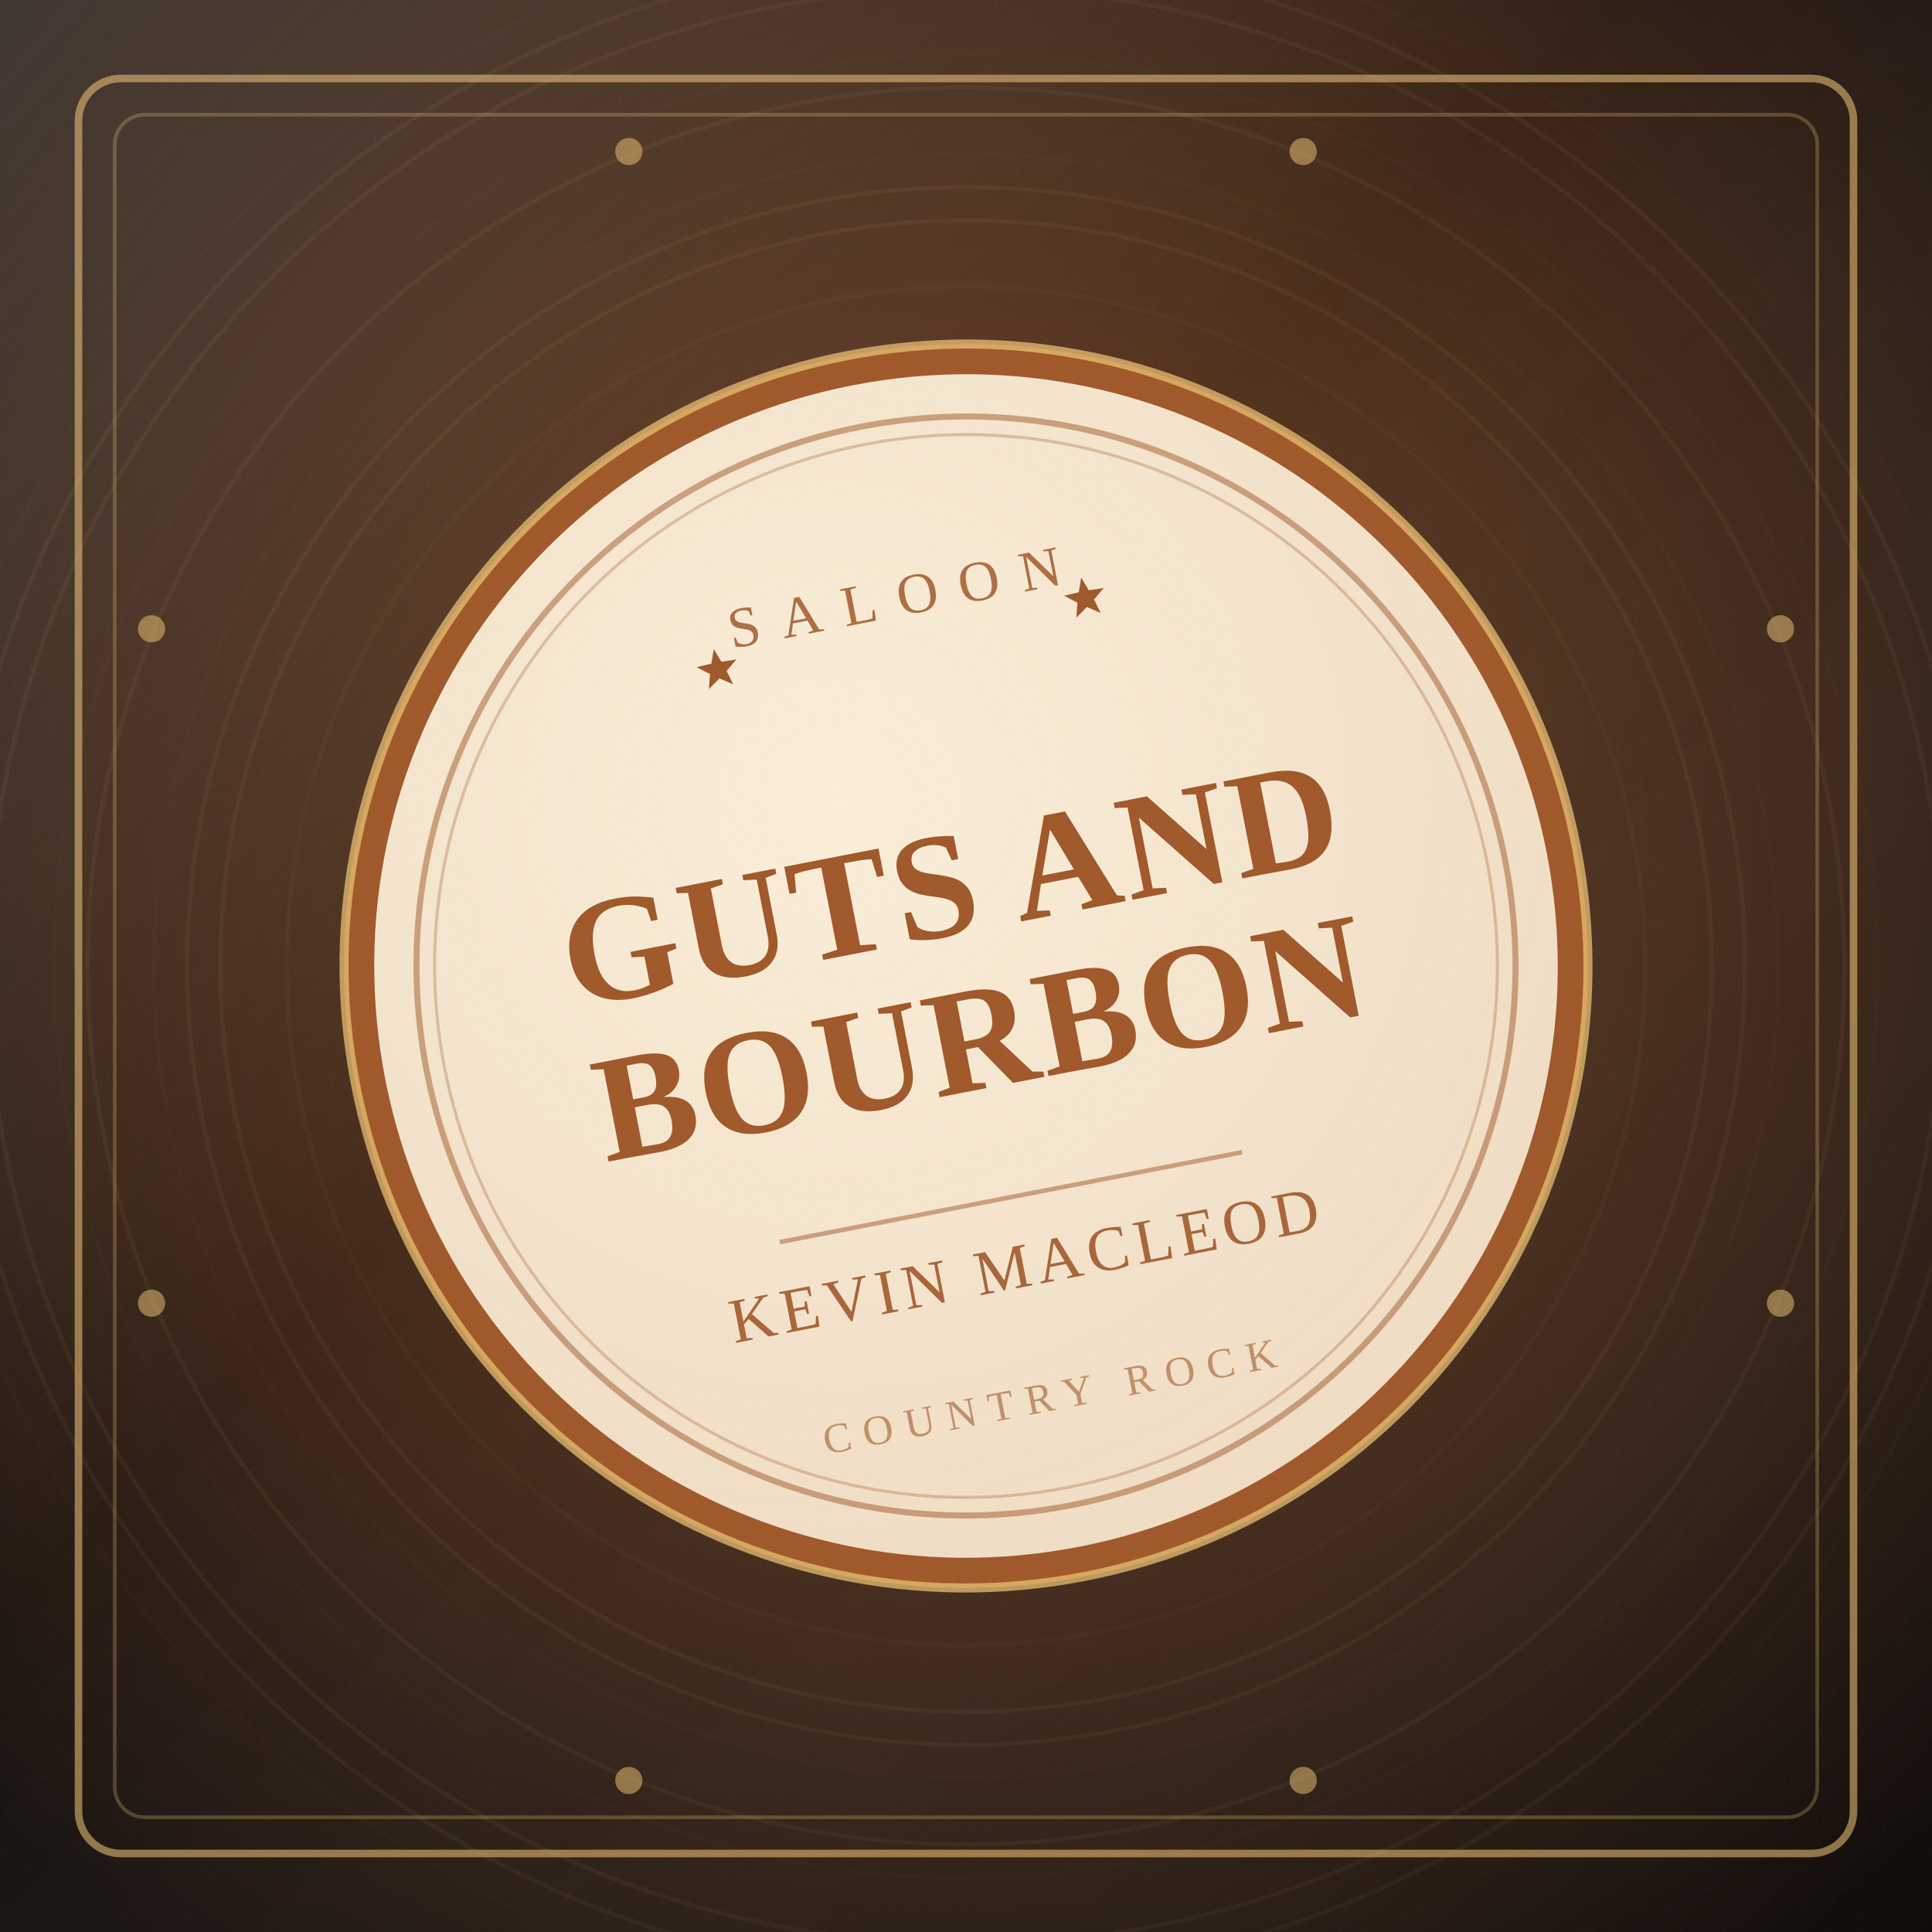
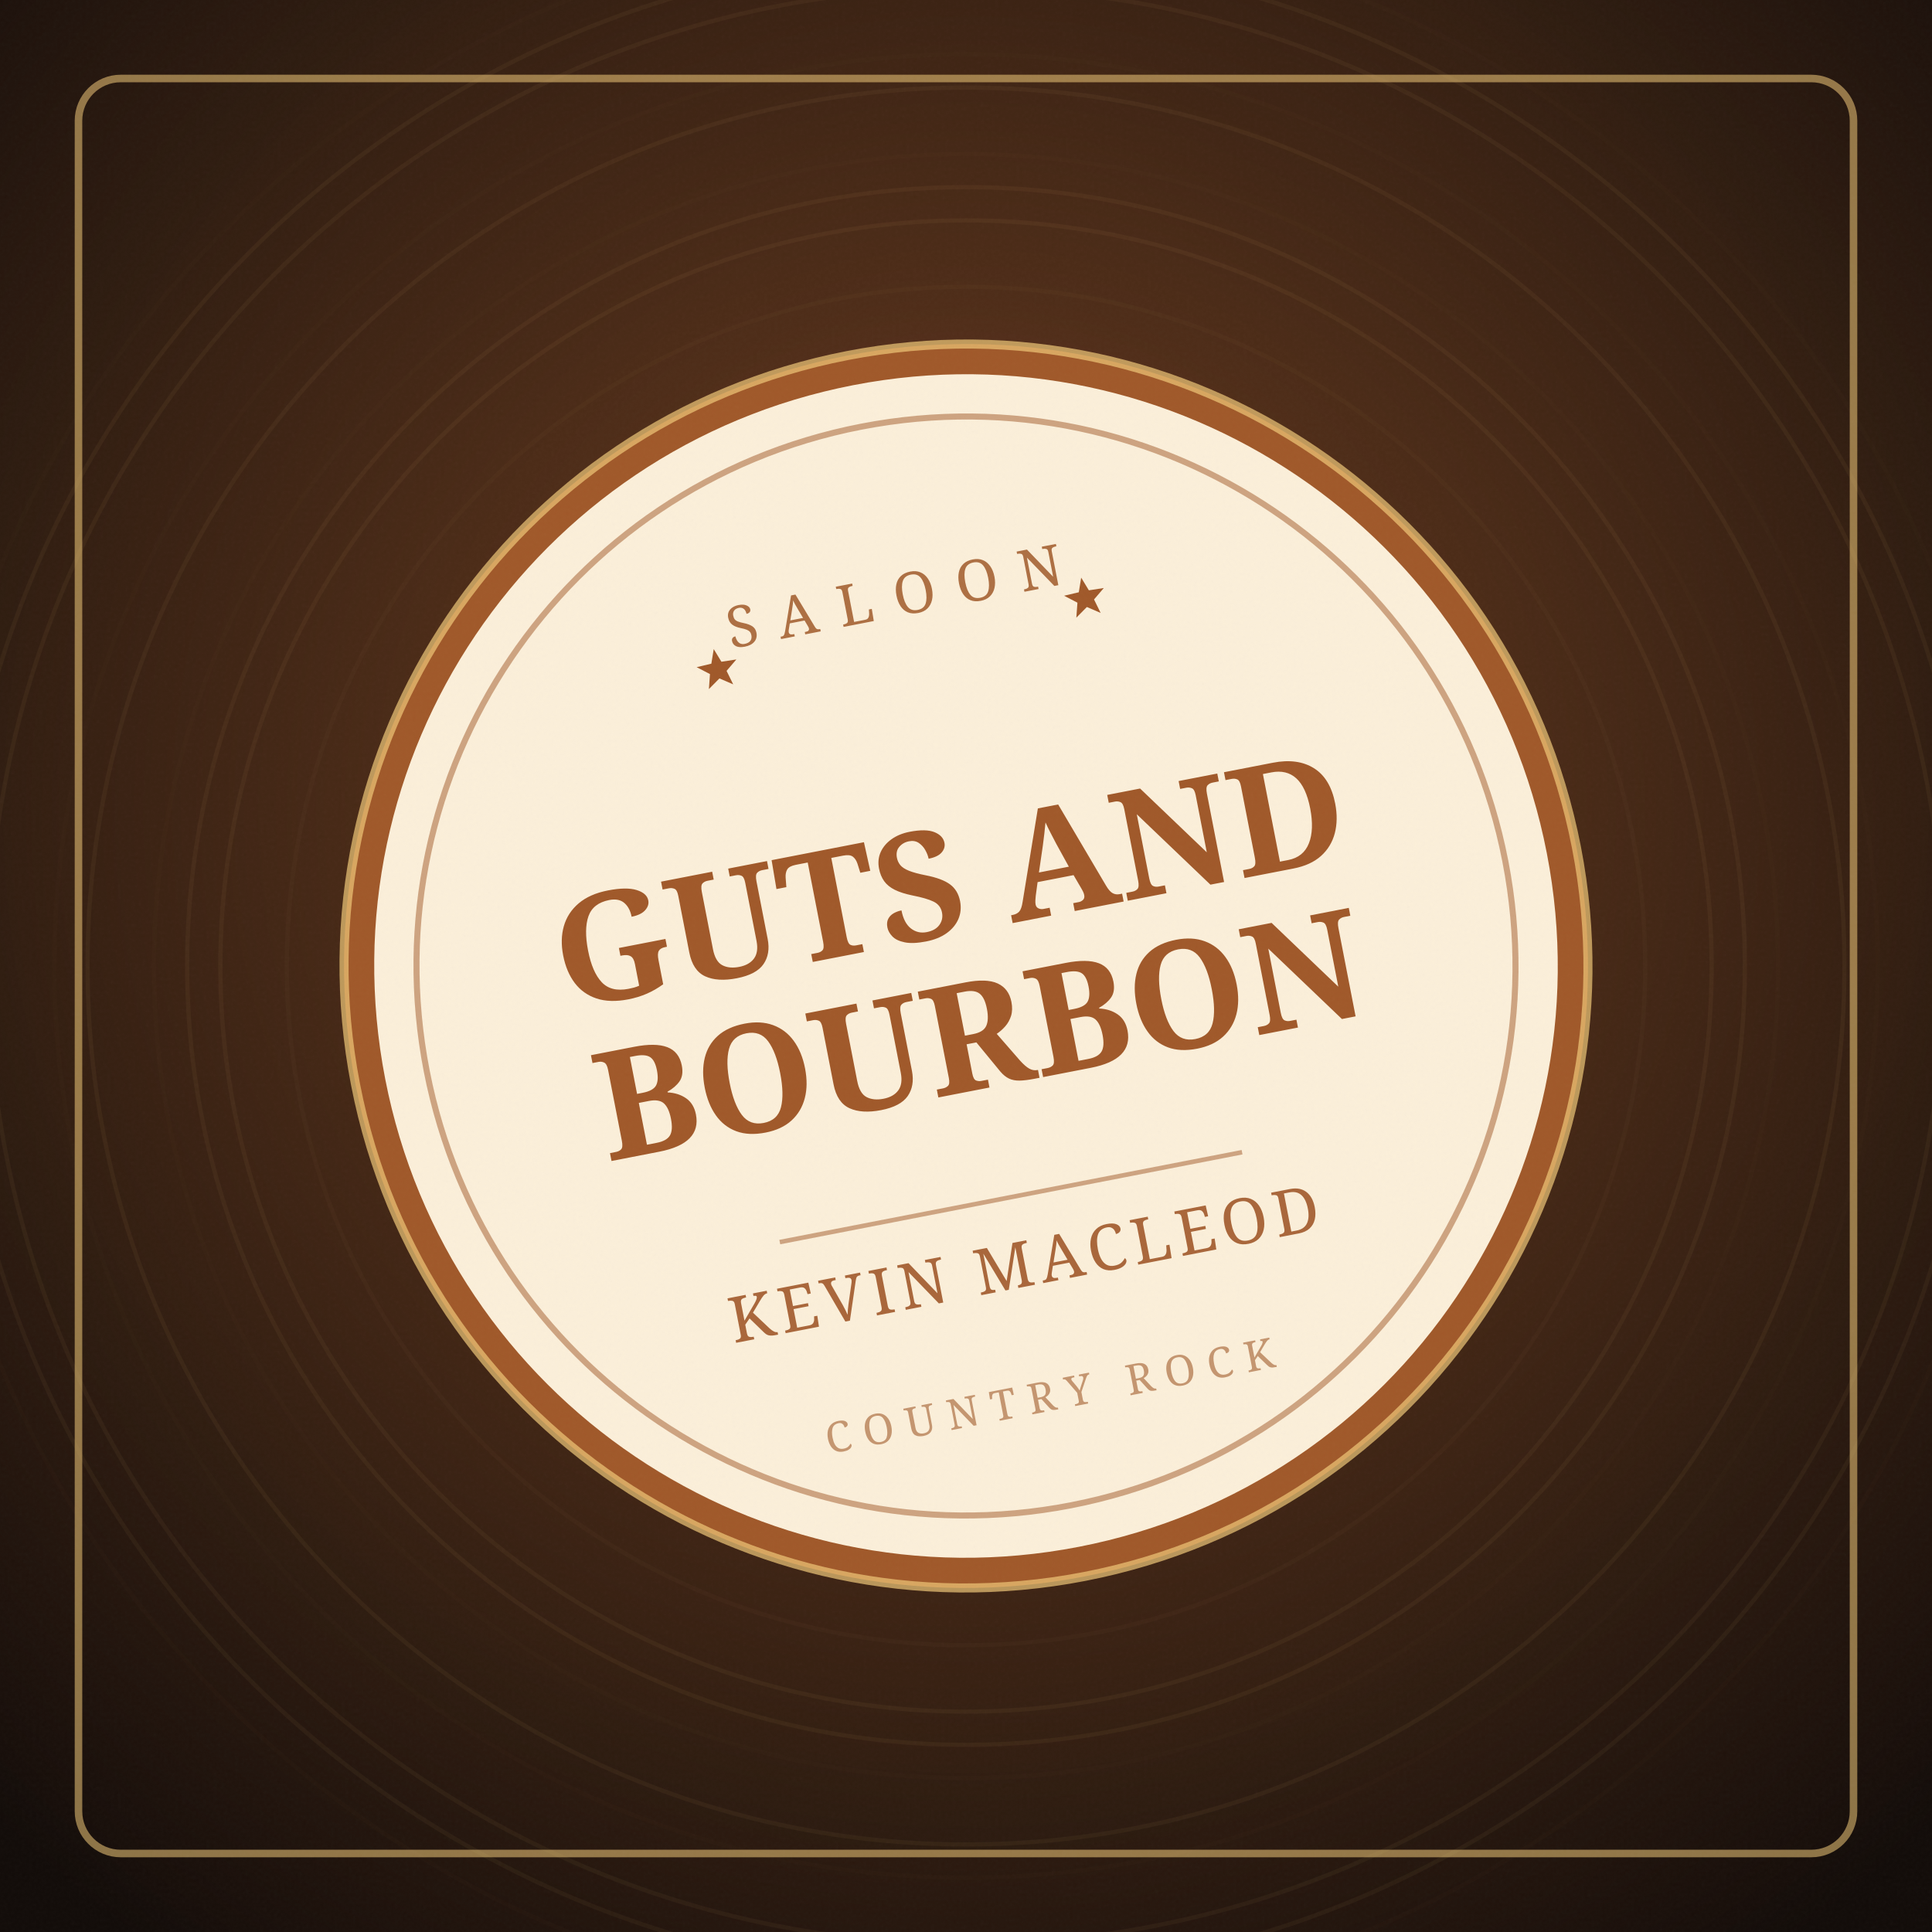
<svg xmlns="http://www.w3.org/2000/svg" viewBox="0 0 640 640" width="640" height="640" role="img" aria-label="Guts and Bourbon by Kevin MacLeod">
  <defs>
-     <radialGradient id="vig" cx="50%" cy="42%" r="72%">
+     <radialGradient id="v" cx="50%" cy="42%" r="72%">
      <stop offset="0%" stop-color="#A05829" stop-opacity="0.55" />
-       <stop offset="100%" stop-color="#000000" stop-opacity="0.62" />
+       <stop offset="100%" stop-color="#000" stop-opacity="0.62" />
    </radialGradient>
-     <radialGradient id="lbl" cx="42%" cy="34%" r="78%">
-       <stop offset="0%" stop-color="#FBEFD9" />
-       <stop offset="100%" stop-color="#FBEFD9" stop-opacity="0.86" />
-     </radialGradient>
-     <linearGradient id="sheen" x1="0" y1="0" x2="1" y2="1">
-       <stop offset="0%" stop-color="#ffffff" stop-opacity="0.16" />
-       <stop offset="42%" stop-color="#ffffff" stop-opacity="0.02" />
-       <stop offset="100%" stop-color="#000000" stop-opacity="0.16" />
-     </linearGradient>
-     <filter id="paper" x="-10%" y="-10%" width="120%" height="120%">
-       <feTurbulence type="fractalNoise" baseFrequency="0.85" numOctaves="3" seed="782" result="n" />
-       <feColorMatrix in="n" type="saturate" values="0" />
+     <filter id="p" x="-10%" y="-10%" width="120%" height="120%">
+       <feTurbulence type="fractalNoise" baseFrequency="0.85" numOctaves="3" seed="782" />
+       <feColorMatrix type="saturate" values="0" />
      <feComponentTransfer>
        <feFuncA type="linear" slope="0.055" />
      </feComponentTransfer>
      <feComposite operator="in" in2="SourceGraphic" />
    </filter>
  </defs>
  <rect width="640" height="640" fill="#2E1D14" />
-   <rect width="640" height="640" fill="url(#vig)" />
+   <rect width="640" height="640" fill="url(#v)" />
  <circle cx="320" cy="320" r="214" fill="none" stroke="#F0C878" stroke-opacity="0.002" stroke-width="1.4" />
  <circle cx="320" cy="320" r="225" fill="none" stroke="#F0C878" stroke-opacity="0.026" stroke-width="1.4" />
  <circle cx="320" cy="320" r="236" fill="none" stroke="#F0C878" stroke-opacity="0.002" stroke-width="1.4" />
  <circle cx="320" cy="320" r="247" fill="none" stroke="#F0C878" stroke-opacity="0.050" stroke-width="1.4" />
  <circle cx="320" cy="320" r="258" fill="none" stroke="#F0C878" stroke-opacity="0.050" stroke-width="1.4" />
  <circle cx="320" cy="320" r="269" fill="none" stroke="#F0C878" stroke-opacity="0.014" stroke-width="1.4" />
  <circle cx="320" cy="320" r="280" fill="none" stroke="#F0C878" stroke-opacity="0.002" stroke-width="1.4" />
  <circle cx="320" cy="320" r="291" fill="none" stroke="#F0C878" stroke-opacity="0.050" stroke-width="1.4" />
  <circle cx="320" cy="320" r="302" fill="none" stroke="#F0C878" stroke-opacity="0.014" stroke-width="1.4" />
  <circle cx="320" cy="320" r="313" fill="none" stroke="#F0C878" stroke-opacity="0.002" stroke-width="1.4" />
  <circle cx="320" cy="320" r="324" fill="none" stroke="#F0C878" stroke-opacity="0.050" stroke-width="1.4" />
  <circle cx="320" cy="320" r="335" fill="none" stroke="#F0C878" stroke-opacity="0.050" stroke-width="1.4" />
  <circle cx="320" cy="320" r="346" fill="none" stroke="#F0C878" stroke-opacity="0.014" stroke-width="1.4" />
-   <rect width="640" height="640" fill="url(#sheen)" />
  <rect x="26" y="26" width="588" height="588" rx="14" fill="none" stroke="#F0C878" stroke-opacity="0.55" stroke-width="2.5" />
-   <rect x="38" y="38" width="564" height="564" rx="10" fill="none" stroke="#F0C878" stroke-opacity="0.26" stroke-width="1.2" />
-   <circle cx="589.8" cy="431.7" r="4.5" fill="#F0C878" fill-opacity="0.5" />
-   <circle cx="431.7" cy="589.8" r="4.5" fill="#F0C878" fill-opacity="0.5" />
-   <circle cx="208.3" cy="589.8" r="4.5" fill="#F0C878" fill-opacity="0.5" />
-   <circle cx="50.2" cy="431.7" r="4.5" fill="#F0C878" fill-opacity="0.5" />
-   <circle cx="50.2" cy="208.3" r="4.5" fill="#F0C878" fill-opacity="0.5" />
-   <circle cx="208.3" cy="50.2" r="4.5" fill="#F0C878" fill-opacity="0.5" />
-   <circle cx="431.7" cy="50.2" r="4.5" fill="#F0C878" fill-opacity="0.5" />
-   <circle cx="589.8" cy="208.3" r="4.5" fill="#F0C878" fill-opacity="0.5" />
  <g transform="rotate(-11 320 320)">
    <circle cx="320" cy="320" r="206" fill="#A05829" stroke="#F0C878" stroke-opacity="0.7" stroke-width="3" />
-     <circle cx="320" cy="320" r="196" fill="url(#lbl)" />
+     <circle cx="320" cy="320" r="196" fill="#FBEFD9" />
    <circle cx="320" cy="320" r="182" fill="none" stroke="#A05829" stroke-opacity="0.5" stroke-width="2" />
-     <circle cx="320" cy="320" r="176" fill="none" stroke="#A05829" stroke-opacity="0.3" stroke-width="1" />
-     <text x="320" y="202" text-anchor="middle" font-family="Georgia, 'Times New Roman', serif" font-size="19" letter-spacing="7" fill="#A05829" fill-opacity="0.85">SALOON</text>
+     <text x="320" y="202" text-anchor="middle" font-family="Georgia, serif" font-size="19" letter-spacing="7" fill="#A05829" fill-opacity="0.85">SALOON</text>
    <polygon points="258.0,201.0 259.7,205.6 264.7,205.8 260.8,208.9 262.1,213.7 258.0,210.9 253.9,213.7 255.2,208.9 251.3,205.8 256.3,205.6" fill="#A05829" />
    <polygon points="382.0,201.0 383.7,205.6 388.7,205.8 384.8,208.9 386.1,213.7 382.0,210.9 377.9,213.7 379.2,208.9 375.3,205.8 380.3,205.6" fill="#A05829" />
-     <g font-family="Georgia, 'Times New Roman', serif" font-weight="bold" fill="#A05829">
-       <text x="320" y="309.0" text-anchor="middle" font-size="50" letter-spacing="1">GUTS AND</text>
-       <text x="320" y="361.0" text-anchor="middle" font-size="50" letter-spacing="1">BOURBON</text>
+     <g font-family="Georgia, serif" font-weight="bold" fill="#A05829">
+       <text x="320" y="309.0" text-anchor="middle" font-size="50">GUTS AND</text>
+       <text x="320" y="361.0" text-anchor="middle" font-size="50">BOURBON</text>
    </g>
    <line x1="242" y1="398" x2="398" y2="398" stroke="#A05829" stroke-opacity="0.5" stroke-width="1.5" />
-     <text x="320" y="428" text-anchor="middle" font-family="Georgia, 'Times New Roman', serif" font-size="21" letter-spacing="2" fill="#A05829" fill-opacity="0.9">KEVIN MACLEOD</text>
-     <text x="320" y="470" text-anchor="middle" font-family="Georgia, 'Times New Roman', serif" font-size="14" letter-spacing="4" fill="#A05829" fill-opacity="0.6">COUNTRY ROCK</text>
+     <text x="320" y="428" text-anchor="middle" font-family="Georgia, serif" font-size="21" letter-spacing="2" fill="#A05829" fill-opacity="0.9">KEVIN MACLEOD</text>
+     <text x="320" y="470" text-anchor="middle" font-family="Georgia, serif" font-size="14" letter-spacing="4" fill="#A05829" fill-opacity="0.6">COUNTRY ROCK</text>
  </g>
-   <rect width="640" height="640" filter="url(#paper)" fill="#ffffff" opacity="0.5" />
+   <rect width="640" height="640" filter="url(#p)" fill="#fff" opacity="0.5" />
</svg>
